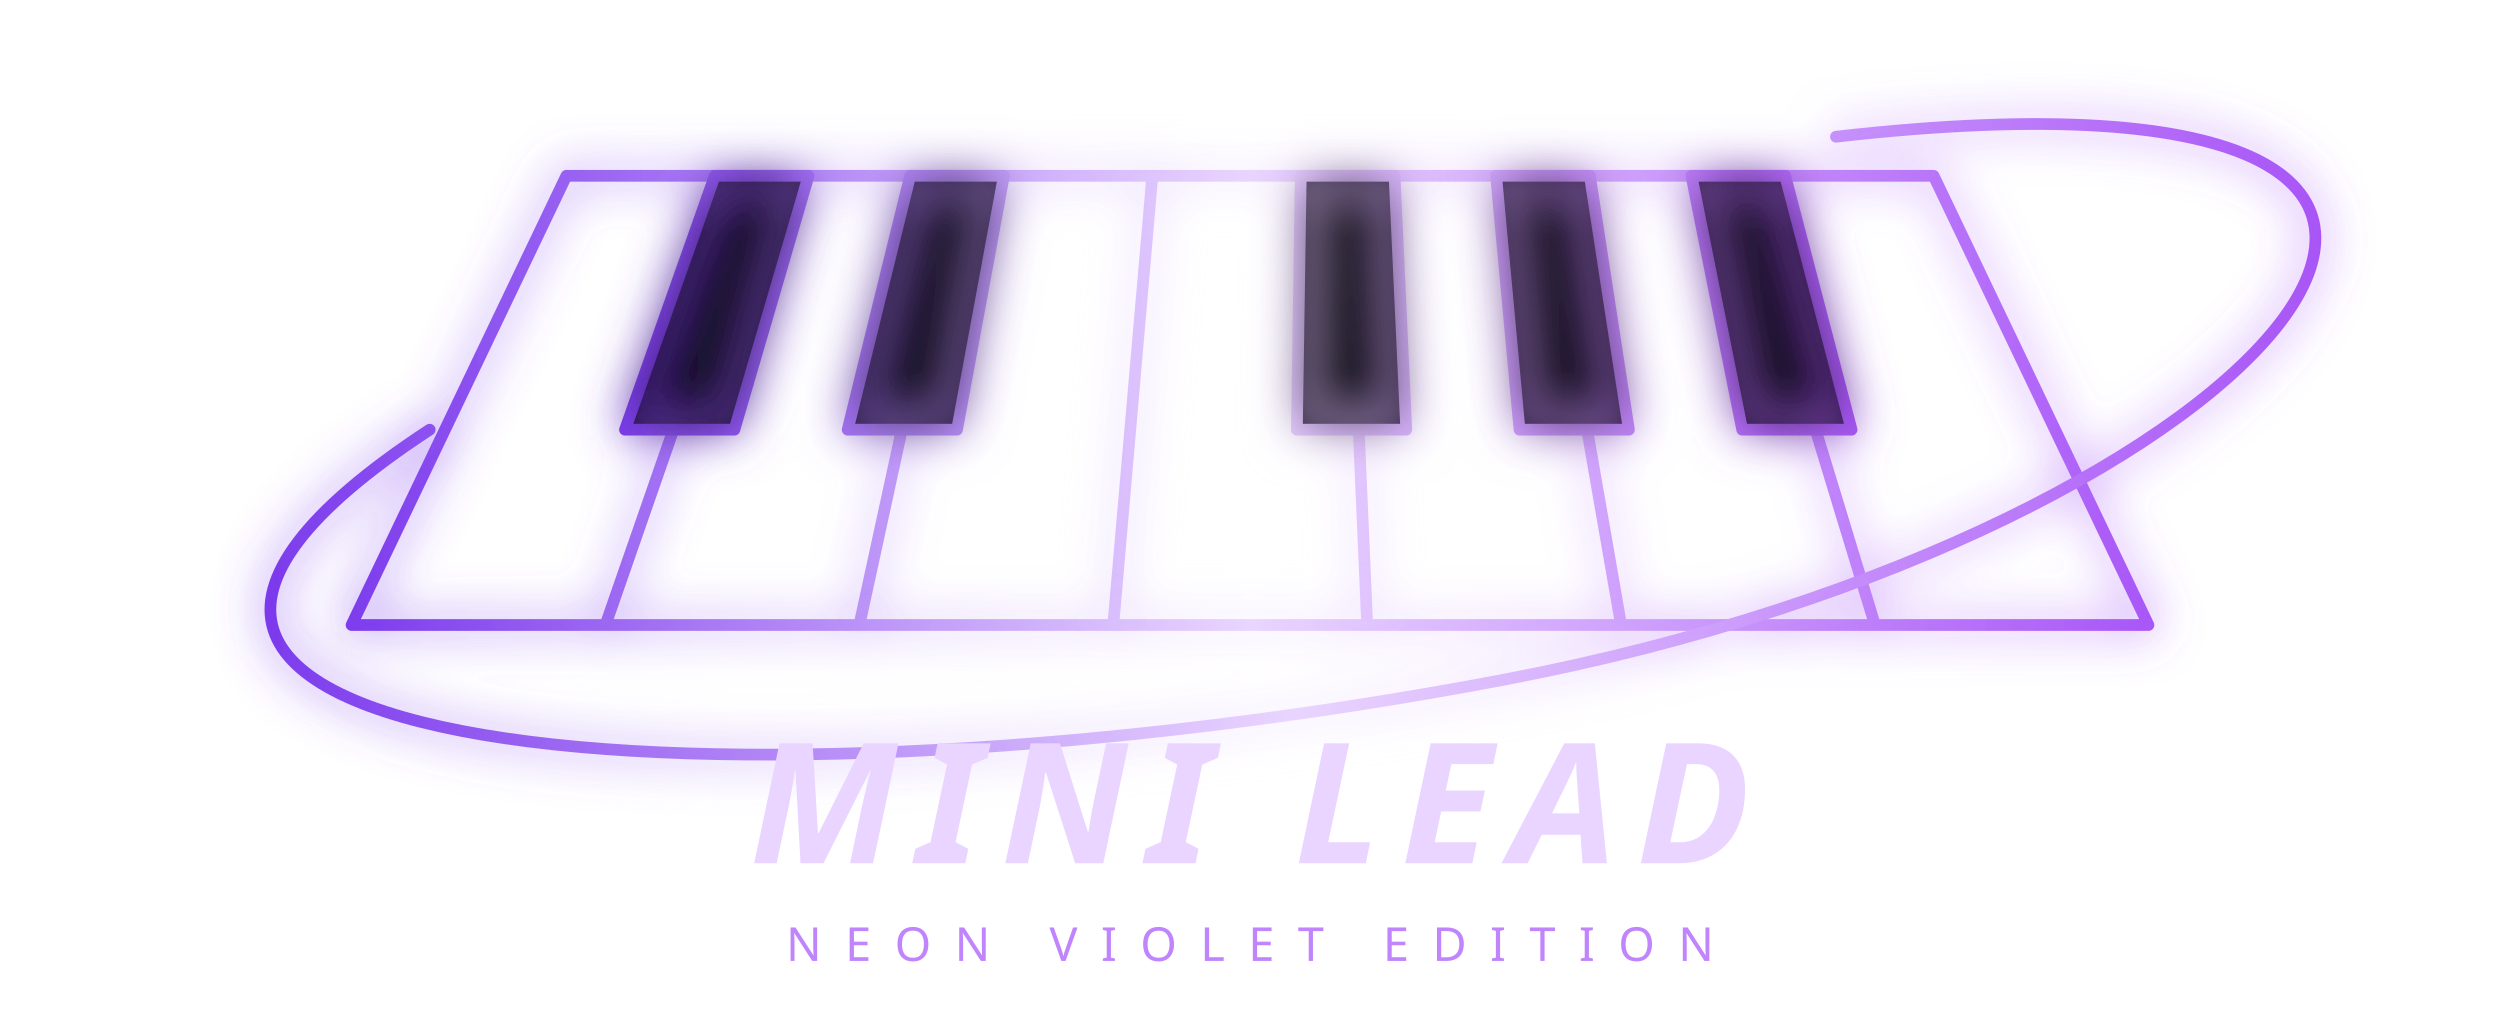
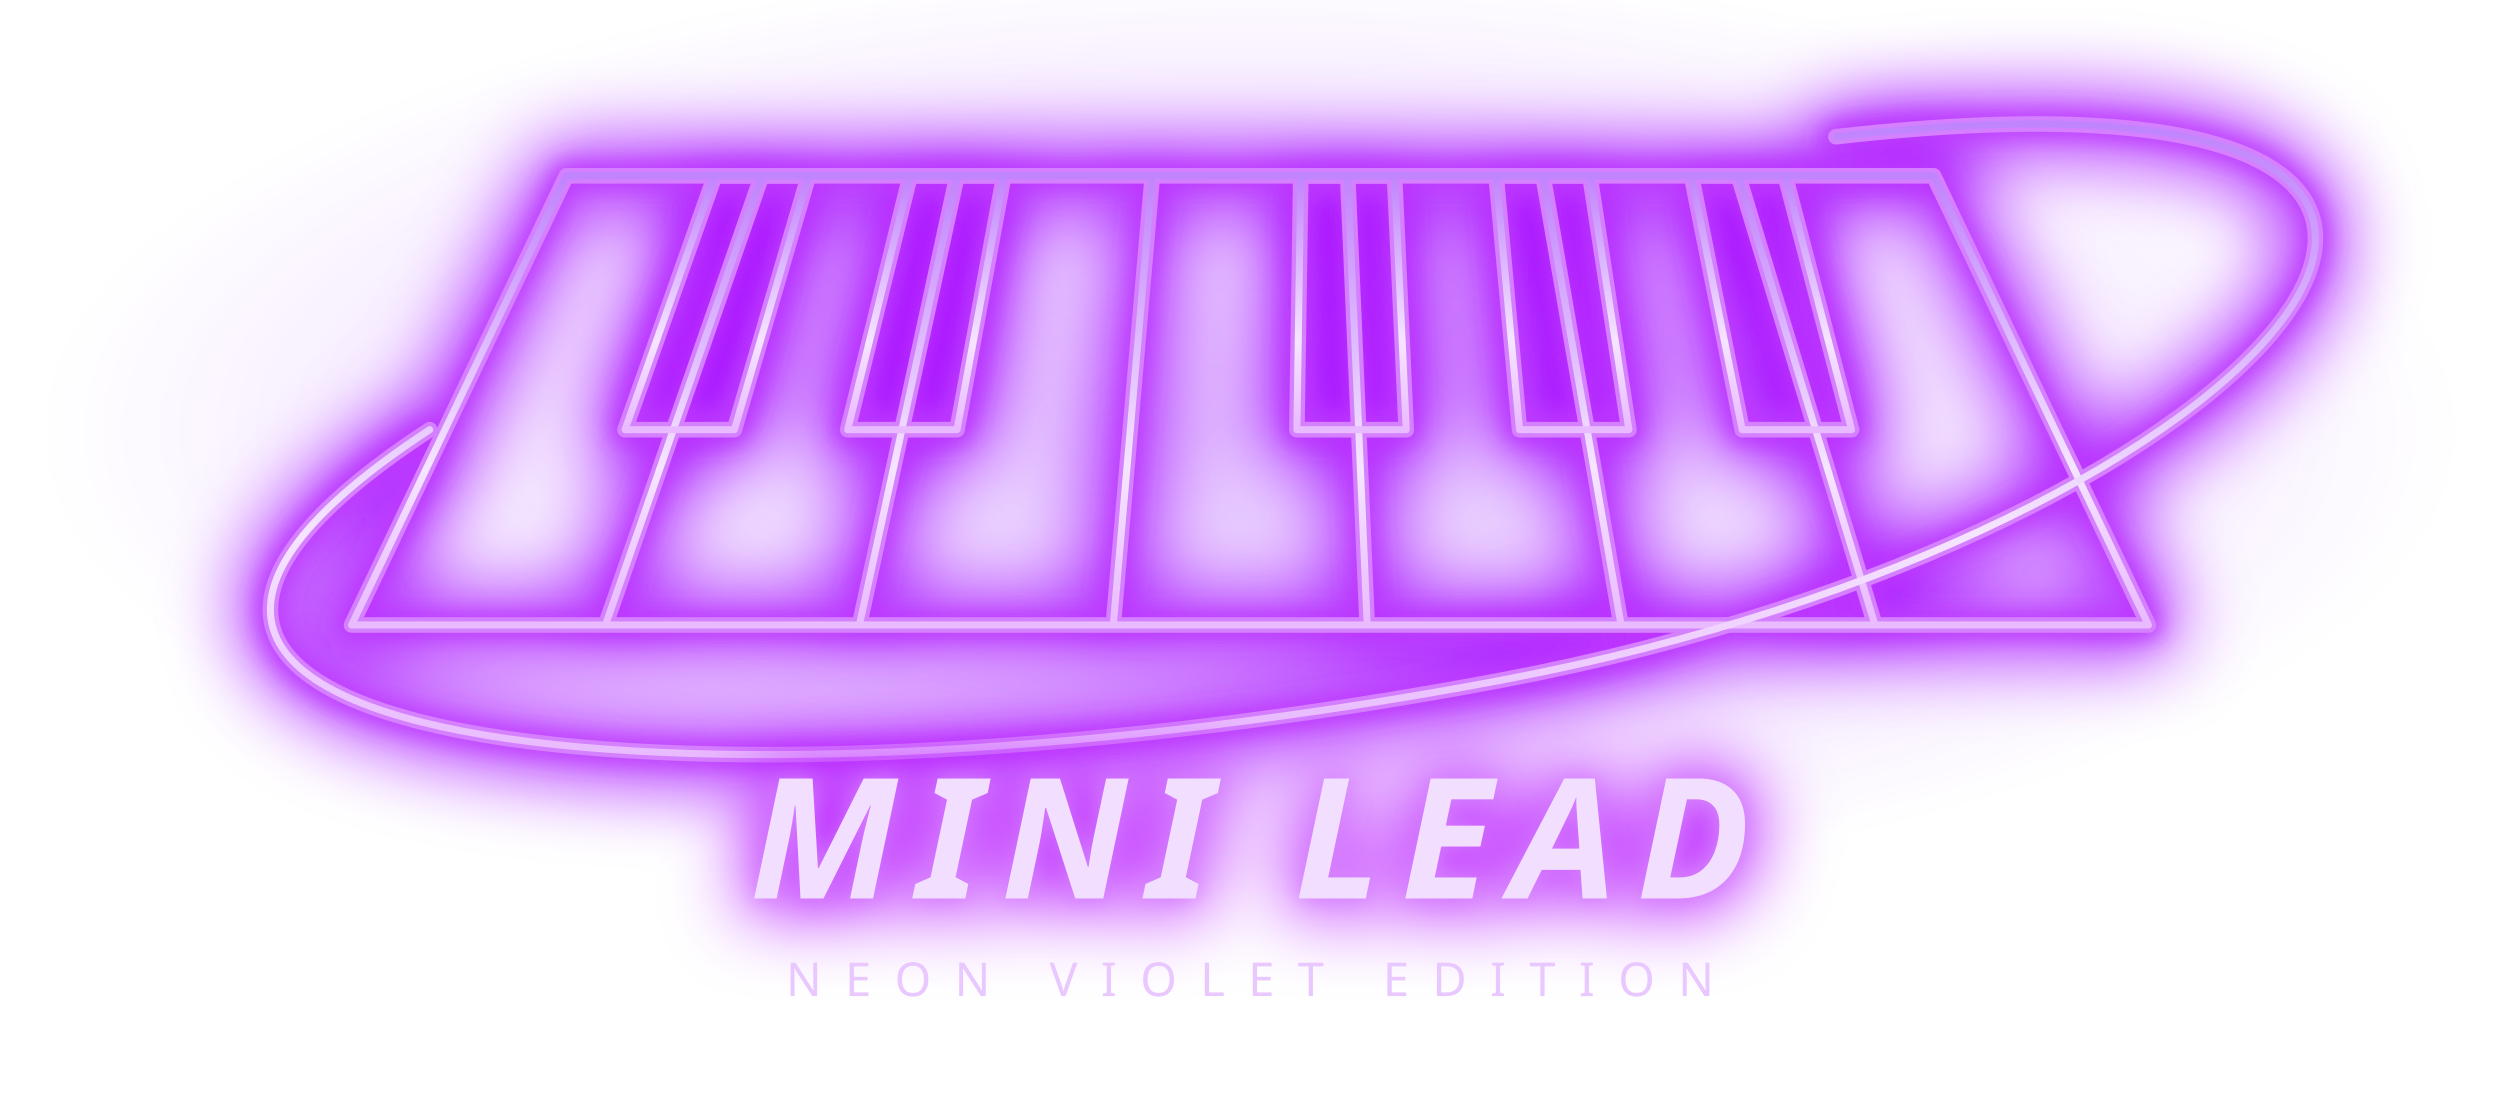
- <svg xmlns="http://www.w3.org/2000/svg" viewBox="0 0 640 260">
+ <svg xmlns="http://www.w3.org/2000/svg" viewBox="0 0 640 280">
  <defs>
-     <filter id="g">
-       <feGaussianBlur stdDeviation="6" />
+     <filter id="wide" x="-50%" y="-100%" width="200%" height="300%">
+       <feGaussianBlur stdDeviation="10" />
    </filter>
-     <linearGradient id="v">
-       <stop stop-color="#7c3aed" />
-       <stop offset=".5" stop-color="#e9d5ff" />
-       <stop offset="1" stop-color="#a855f7" />
+     <filter id="near" x="-50%" y="-100%" width="200%" height="300%">
+       <feGaussianBlur stdDeviation="3" />
+     </filter>
+     <linearGradient id="core" x2="0" y2="1">
+       <stop stop-color="#c084fc" />
+       <stop offset=".65" stop-color="#f5e5ff" />
+       <stop offset="1" stop-color="#e9baff" />
    </linearGradient>
+     <radialGradient id="halo">
+       <stop stop-color="#8b00ff" stop-opacity=".25" />
+       <stop offset="1" stop-color="#8b00ff" stop-opacity="0" />
+     </radialGradient>
+     <g id="keys" fill="none" stroke-linejoin="round">
+       <path d="M145 45H495L550 160H90Z M195 45L155 160 M245 45L220 160 M295 45L285 160 M345 45L350 160 M395 45L415 160 M445 45L480 160" />
+       <path d="M183 45H207L188 110H160Z M233 45H257L245 110H217Z M333 45H357L360 110H332Z M383 45H407L417 110H389Z M433 45H457L474 110H446Z" />
+       <path d="M110 110C-20 195 185 212 385 174S690 10 470 35" stroke-linecap="round" />
+     </g>
  </defs>
-   <g id="keys" fill="none" stroke="url(#v)" stroke-width="3" stroke-linejoin="round">
-     <path d="M145 45H495L550 160H90Z M195 45L155 160 M245 45L220 160 M295 45L285 160 M345 45L350 160 M395 45L415 160 M445 45L480 160" />
-     <path fill="#100719" d="M183 45H207L188 110H160Z M233 45H257L245 110H217Z M333 45H357L360 110H332Z M383 45H407L417 110H389Z M433 45H457L474 110H446Z" />
-     <path d="M110 110C-20 195 185 212 385 174S690 10 470 35" stroke-linecap="round" />
+   <ellipse cx="320" cy="110" rx="310" ry="120" fill="url(#halo)" />
+   <use href="#keys" stroke="#a000ff" stroke-width="13" filter="url(#wide)" />
+   <use href="#keys" stroke="#bc35ff" stroke-width="7" filter="url(#near)" />
+   <use href="#keys" stroke="#d580ff" stroke-width="4" />
+   <use href="#keys" stroke="url(#core)" stroke-width="1.8" />
+   <g font-family="system-ui,sans-serif" font-weight="800" font-style="italic" font-size="43" letter-spacing="5" text-anchor="middle">
+     <text x="320" y="230" fill="#b000ff" stroke="#b000ff" stroke-width="5" filter="url(#wide)">MINI LEAD</text>
+     <text x="320" y="230" fill="#d580ff" filter="url(#near)">MINI LEAD</text>
+     <text x="320" y="230" fill="#f2dfff">MINI LEAD</text>
  </g>
-   <use href="#keys" filter="url(#g)" opacity=".9" />
-   <text x="320" y="221" text-anchor="middle" fill="#e9d5ff" font-family="system-ui,sans-serif" font-weight="800" font-style="italic" font-size="43" letter-spacing="5">MINI LEAD</text>
-   <text x="320" y="246" text-anchor="middle" fill="#c084fc" font-family="system-ui,sans-serif" font-size="12" letter-spacing="6">NEON VIOLET EDITION</text>
+   <text x="320" y="255" text-anchor="middle" fill="#e9c7ff" font-family="system-ui,sans-serif" font-size="12" letter-spacing="6">NEON VIOLET EDITION</text>
</svg>
